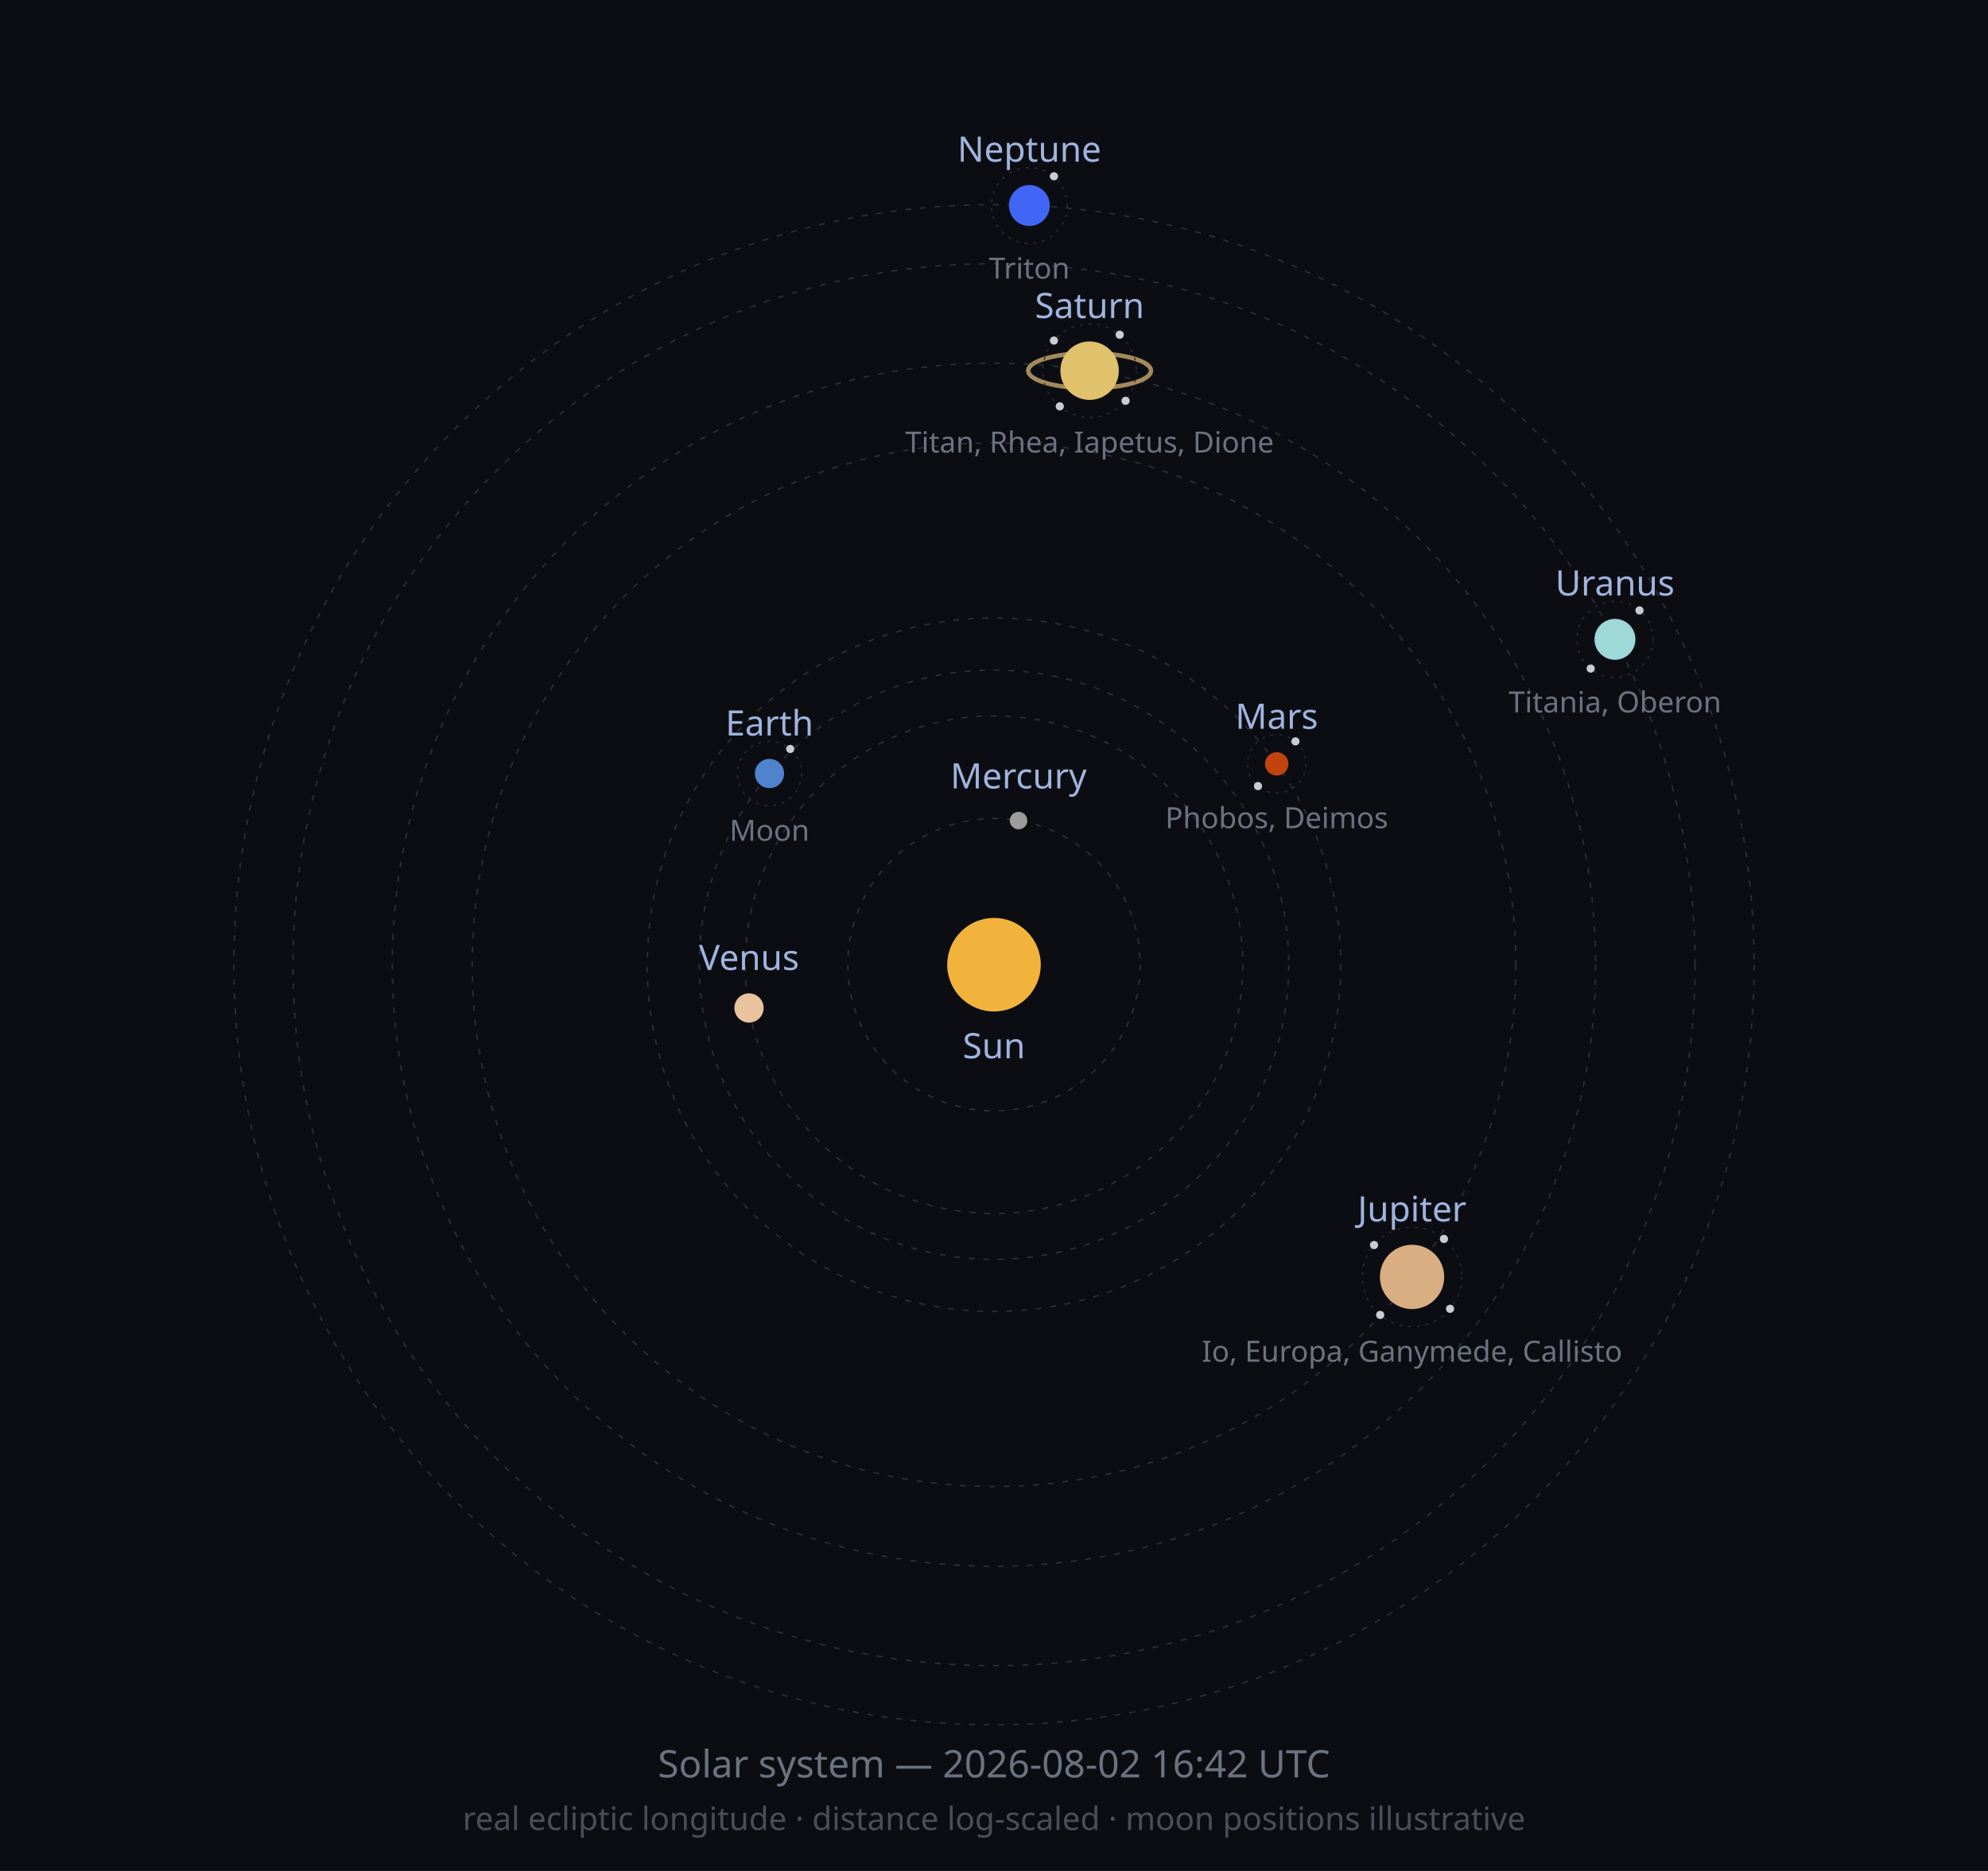
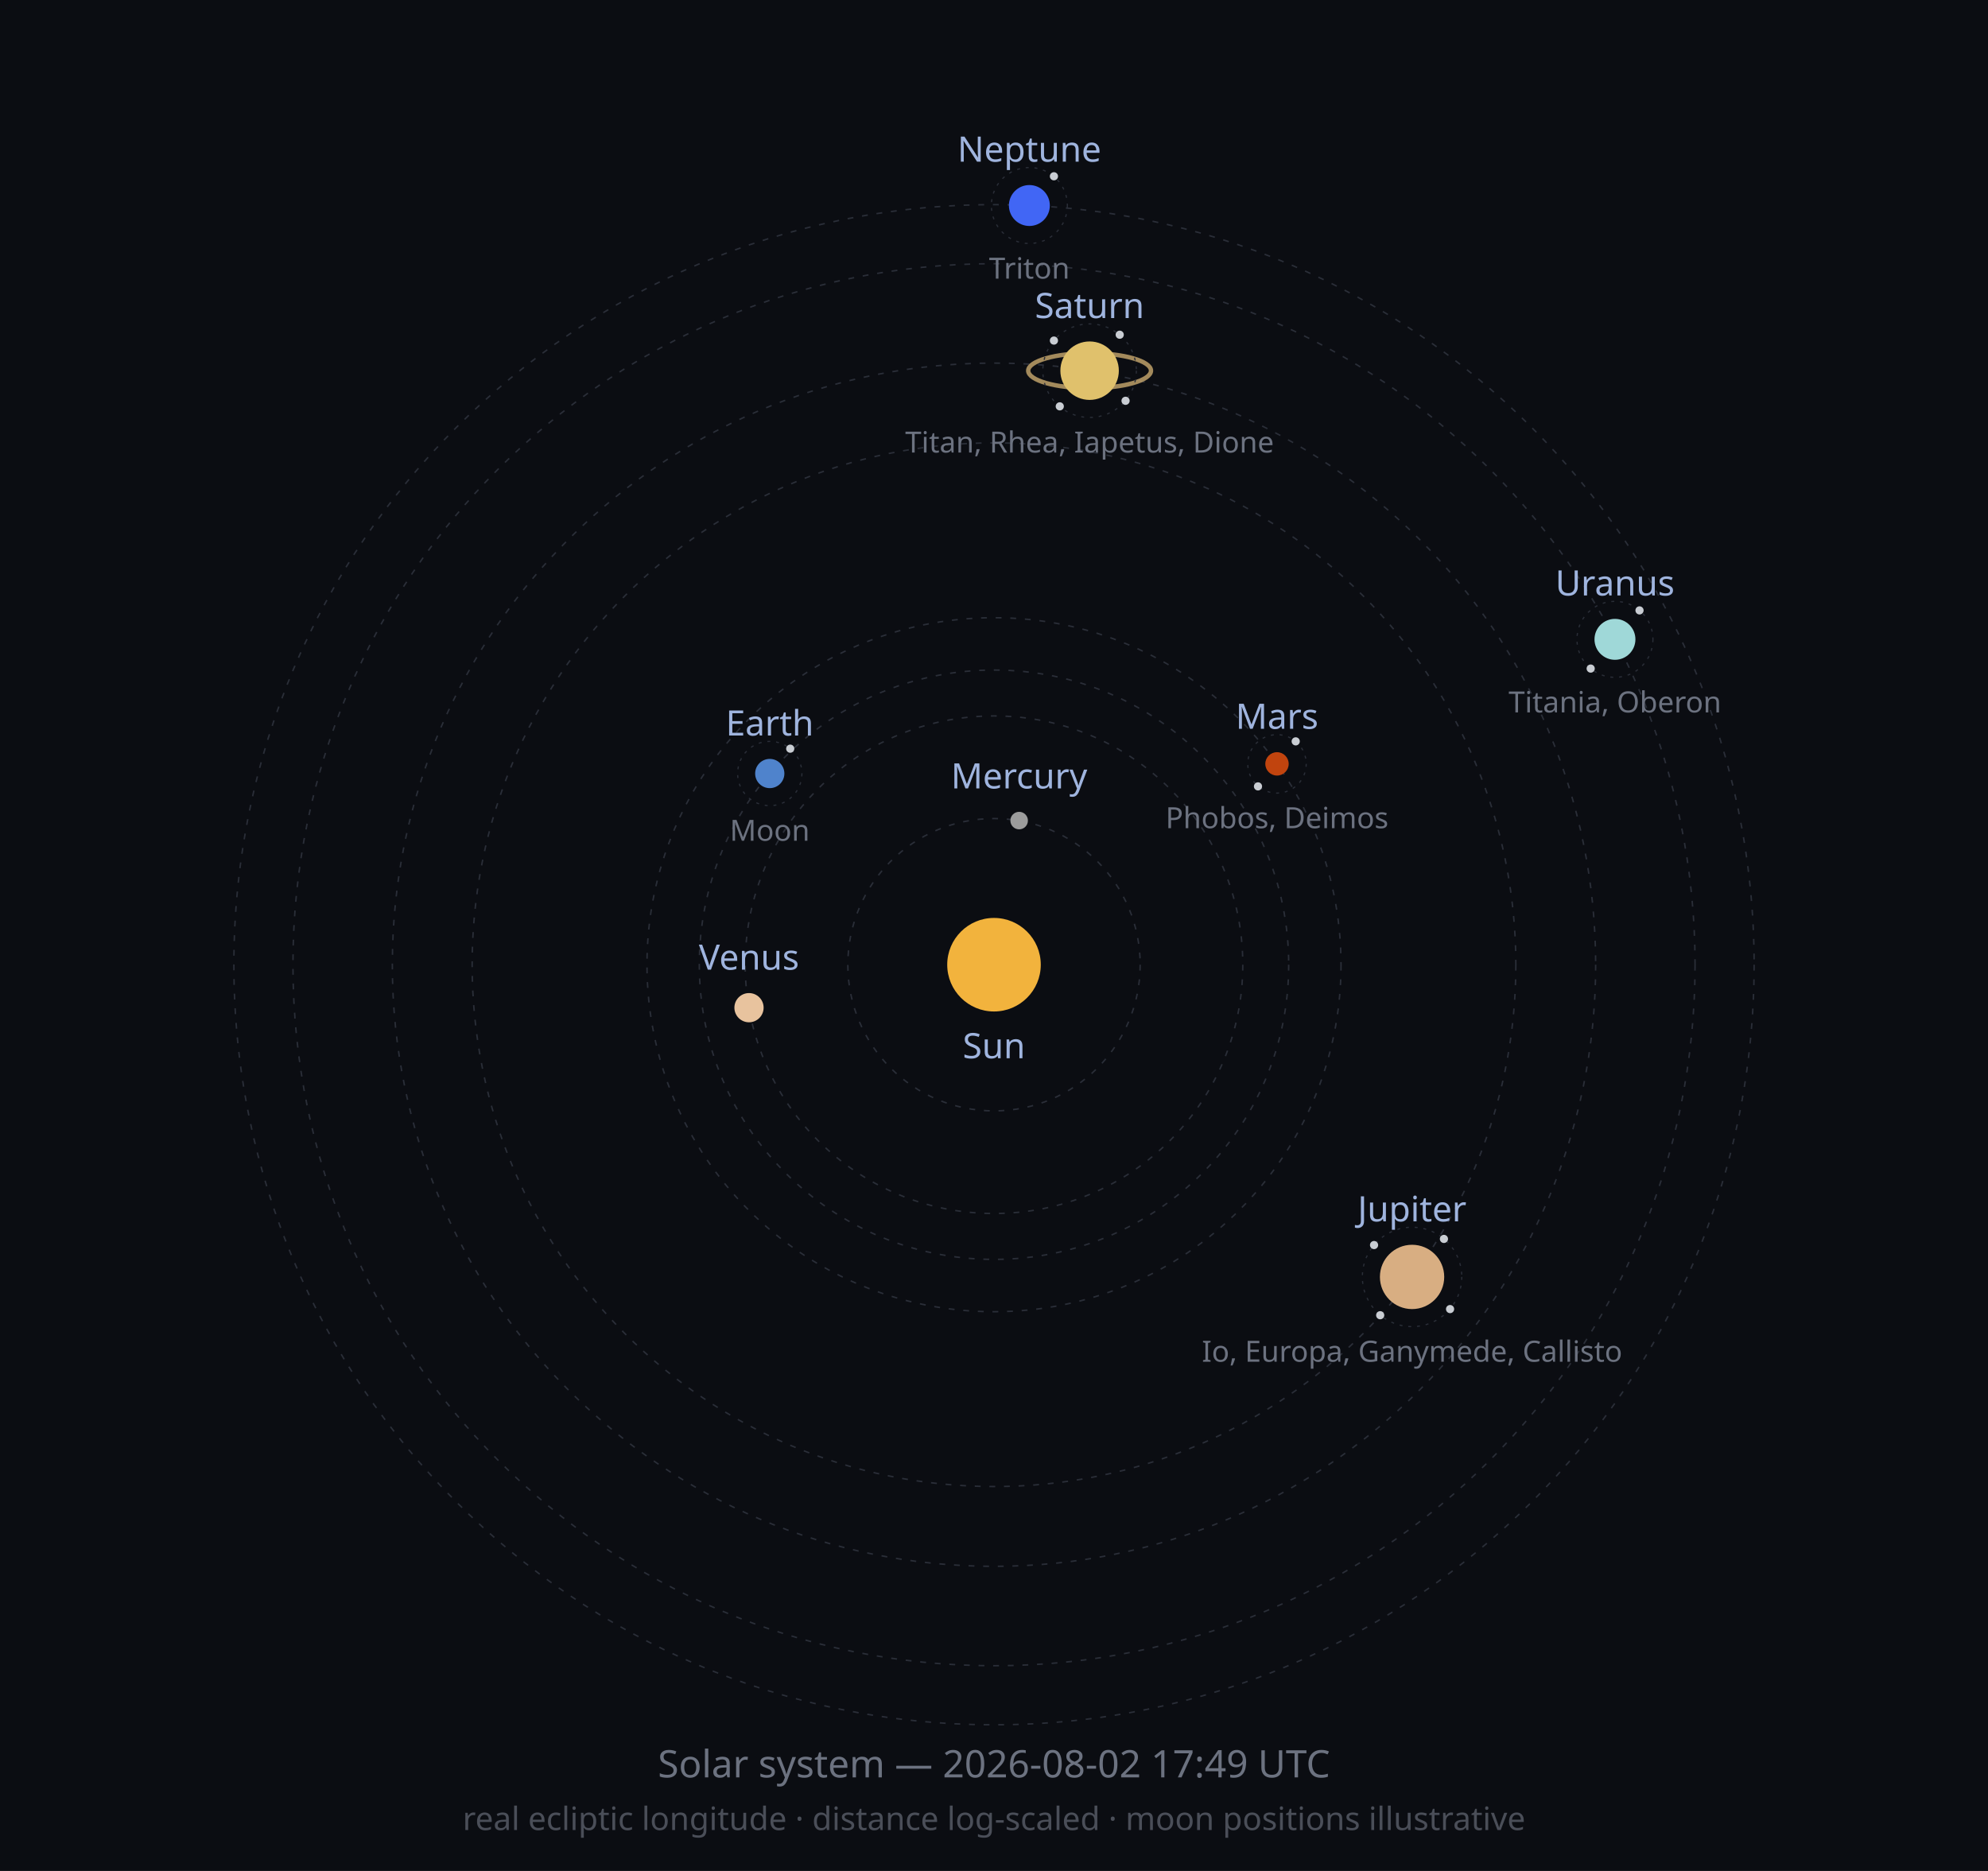
<svg xmlns="http://www.w3.org/2000/svg" width="680" height="640" viewBox="0 0 680 640" role="img">
  <defs>
    <marker id="arrow" viewBox="0 0 10 10" refX="8" refY="5" markerWidth="6" markerHeight="6" orient="auto-start-reverse">
      <path d="M2 1L8 5L2 9" fill="none" stroke="context-stroke" stroke-width="1.5" stroke-linecap="round" stroke-linejoin="round" />
    </marker>
  </defs>
  <style>
  .orbit { fill: none; stroke: #2A2E38; stroke-width: 0.5; stroke-dasharray: 2 3; }
  .moonorbit { fill: none; stroke: #2A2E38; stroke-width: 0.4; stroke-dasharray: 1 2; }
  .lbl { font-family: sans-serif; font-size: 12px; fill: #9FB4DE; }
  .moonlbl { font-family: sans-serif; font-size: 10px; fill: #6C7280; }
</style>
  <rect width="680" height="640" fill="#0B0D12" />
  <circle class="orbit" cx="340" cy="330" r="50.0" />
  <circle class="orbit" cx="340" cy="330" r="85.1" />
  <circle class="orbit" cx="340" cy="330" r="100.8" />
-   <circle class="orbit" cx="340" cy="330" r="118.6" />
+   <circle class="orbit" cx="340" cy="330" r="118.7" />
  <circle class="orbit" cx="340" cy="330" r="178.5" />
  <circle class="orbit" cx="340" cy="330" r="205.8" />
  <circle class="orbit" cx="340" cy="330" r="239.8" />
  <circle class="orbit" cx="340" cy="330" r="260.0" />
  <circle cx="340" cy="330" r="16" fill="#F2B33D" />
  <text class="lbl" x="340" y="362" text-anchor="middle">Sun</text>
-   <circle cx="348.4" cy="280.7" r="3" fill="#9C9C9C" />
-   <text class="lbl" x="348.4" y="269.7" text-anchor="middle">Mercury</text>
-   <circle cx="256.2" cy="344.8" r="5" fill="#E8C39E" />
-   <text class="lbl" x="256.2" y="331.8" text-anchor="middle">Venus</text>
-   <circle cx="263.2" cy="264.6" r="5" fill="#4F83CC" />
-   <circle class="moonorbit" cx="263.2" cy="264.6" r="11" />
-   <circle cx="270.3" cy="256.2" r="1.4" fill="#C9CDD3" />
-   <text class="moonlbl" x="263.2" y="287.6" text-anchor="middle">Moon</text>
-   <text class="lbl" x="263.2" y="251.6" text-anchor="middle">Earth</text>
-   <circle cx="436.7" cy="261.3" r="4" fill="#C1440E" />
-   <circle class="moonorbit" cx="436.7" cy="261.3" r="10" />
-   <circle cx="443.1" cy="253.6" r="1.4" fill="#C9CDD3" />
-   <circle cx="430.3" cy="268.9" r="1.4" fill="#C9CDD3" />
-   <text class="moonlbl" x="436.7" y="283.3" text-anchor="middle">Phobos, Deimos</text>
-   <text class="lbl" x="436.7" y="249.3" text-anchor="middle">Mars</text>
+   <circle cx="348.6" cy="280.7" r="3" fill="#9C9C9C" />
+   <text class="lbl" x="348.6" y="269.7" text-anchor="middle">Mercury</text>
+   <circle cx="256.2" cy="344.7" r="5" fill="#E8C39E" />
+   <text class="lbl" x="256.2" y="331.7" text-anchor="middle">Venus</text>
+   <circle cx="263.3" cy="264.6" r="5" fill="#4F83CC" />
+   <circle class="moonorbit" cx="263.3" cy="264.6" r="11" />
+   <circle cx="270.3" cy="256.1" r="1.4" fill="#C9CDD3" />
+   <text class="moonlbl" x="263.3" y="287.6" text-anchor="middle">Moon</text>
+   <text class="lbl" x="263.3" y="251.6" text-anchor="middle">Earth</text>
+   <circle cx="436.8" cy="261.3" r="4" fill="#C1440E" />
+   <circle class="moonorbit" cx="436.8" cy="261.3" r="10" />
+   <circle cx="443.2" cy="253.6" r="1.4" fill="#C9CDD3" />
+   <circle cx="430.3" cy="269.0" r="1.4" fill="#C9CDD3" />
+   <text class="moonlbl" x="436.8" y="283.3" text-anchor="middle">Phobos, Deimos</text>
+   <text class="lbl" x="436.8" y="249.3" text-anchor="middle">Mars</text>
  <circle cx="483.0" cy="436.8" r="11" fill="#D8AE82" />
  <circle class="moonorbit" cx="483.0" cy="436.8" r="17" />
  <circle cx="493.9" cy="423.8" r="1.4" fill="#C9CDD3" />
-   <circle cx="496.0" cy="447.7" r="1.4" fill="#C9CDD3" />
-   <circle cx="472.1" cy="449.8" r="1.4" fill="#C9CDD3" />
+   <circle cx="496.0" cy="447.8" r="1.4" fill="#C9CDD3" />
+   <circle cx="472.1" cy="449.9" r="1.4" fill="#C9CDD3" />
  <circle cx="470.0" cy="425.9" r="1.4" fill="#C9CDD3" />
  <text class="moonlbl" x="483.0" y="465.8" text-anchor="middle">Io, Europa, Ganymede, Callisto</text>
  <text class="lbl" x="483.0" y="417.8" text-anchor="middle">Jupiter</text>
  <ellipse cx="372.7" cy="126.8" rx="21.0" ry="6.0" fill="none" stroke="#C9A96E" stroke-width="1.5" opacity="0.8" />
  <circle cx="372.7" cy="126.8" r="10" fill="#E0C16C" />
  <circle class="moonorbit" cx="372.7" cy="126.8" r="16" />
  <circle cx="383.0" cy="114.5" r="1.4" fill="#C9CDD3" />
  <circle cx="385.0" cy="137.1" r="1.4" fill="#C9CDD3" />
  <circle cx="362.5" cy="139.0" r="1.4" fill="#C9CDD3" />
  <circle cx="360.5" cy="116.5" r="1.4" fill="#C9CDD3" />
  <text class="moonlbl" x="372.7" y="154.8" text-anchor="middle">Titan, Rhea, Iapetus, Dione</text>
  <text class="lbl" x="372.7" y="108.8" text-anchor="middle">Saturn</text>
  <circle cx="552.4" cy="218.7" r="7" fill="#9FD8D8" />
  <circle class="moonorbit" cx="552.4" cy="218.7" r="13" />
  <circle cx="560.8" cy="208.8" r="1.4" fill="#C9CDD3" />
  <circle cx="544.1" cy="228.7" r="1.4" fill="#C9CDD3" />
  <text class="moonlbl" x="552.4" y="243.7" text-anchor="middle">Titania, Oberon</text>
  <text class="lbl" x="552.4" y="203.7" text-anchor="middle">Uranus</text>
  <circle cx="352.1" cy="70.3" r="7" fill="#4166F5" />
  <circle class="moonorbit" cx="352.1" cy="70.3" r="13" />
  <circle cx="360.5" cy="60.3" r="1.4" fill="#C9CDD3" />
  <text class="moonlbl" x="352.1" y="95.3" text-anchor="middle">Triton</text>
  <text class="lbl" x="352.1" y="55.3" text-anchor="middle">Neptune</text>
-   <text x="340" y="608" font-size="13" fill="#6C7280" text-anchor="middle" font-family="sans-serif">Solar system — 2026-08-02 16:42 UTC</text>
+   <text x="340" y="608" font-size="13" fill="#6C7280" text-anchor="middle" font-family="sans-serif">Solar system — 2026-08-02 17:49 UTC</text>
  <text x="340" y="626" font-size="11" fill="#4A4E58" text-anchor="middle" font-family="sans-serif">real ecliptic longitude · distance log-scaled · moon positions illustrative</text>
</svg>
